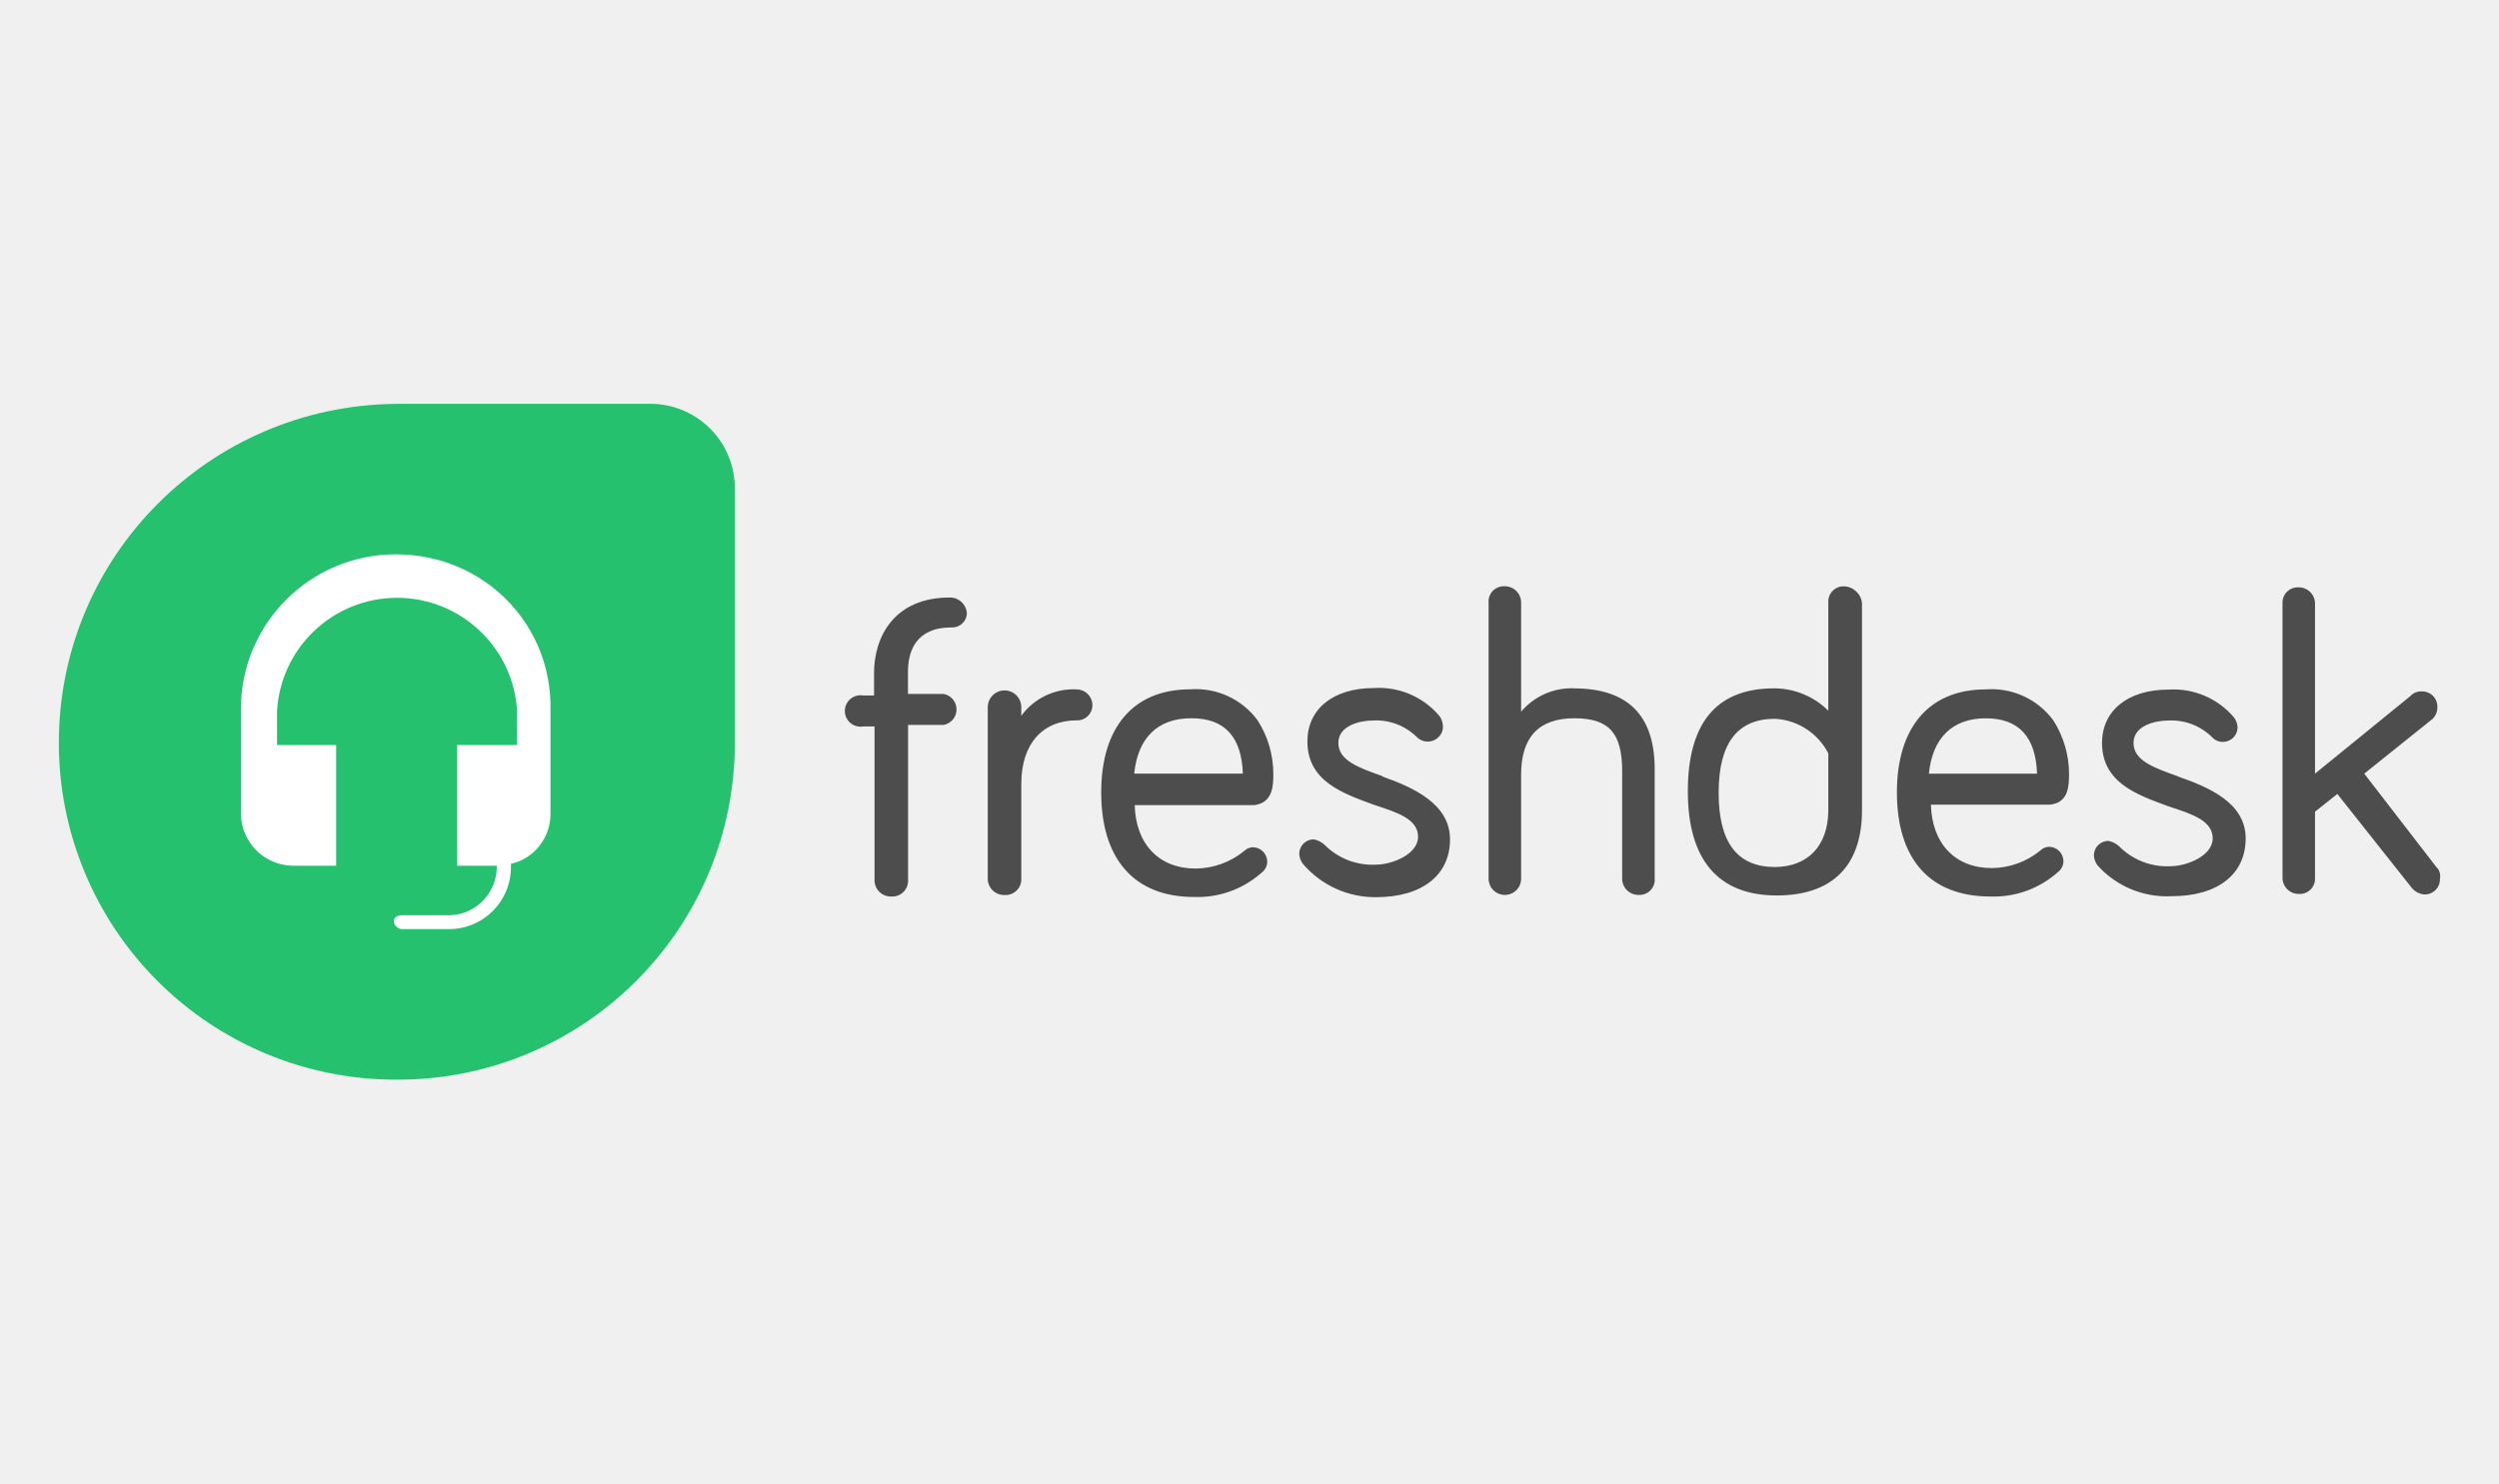
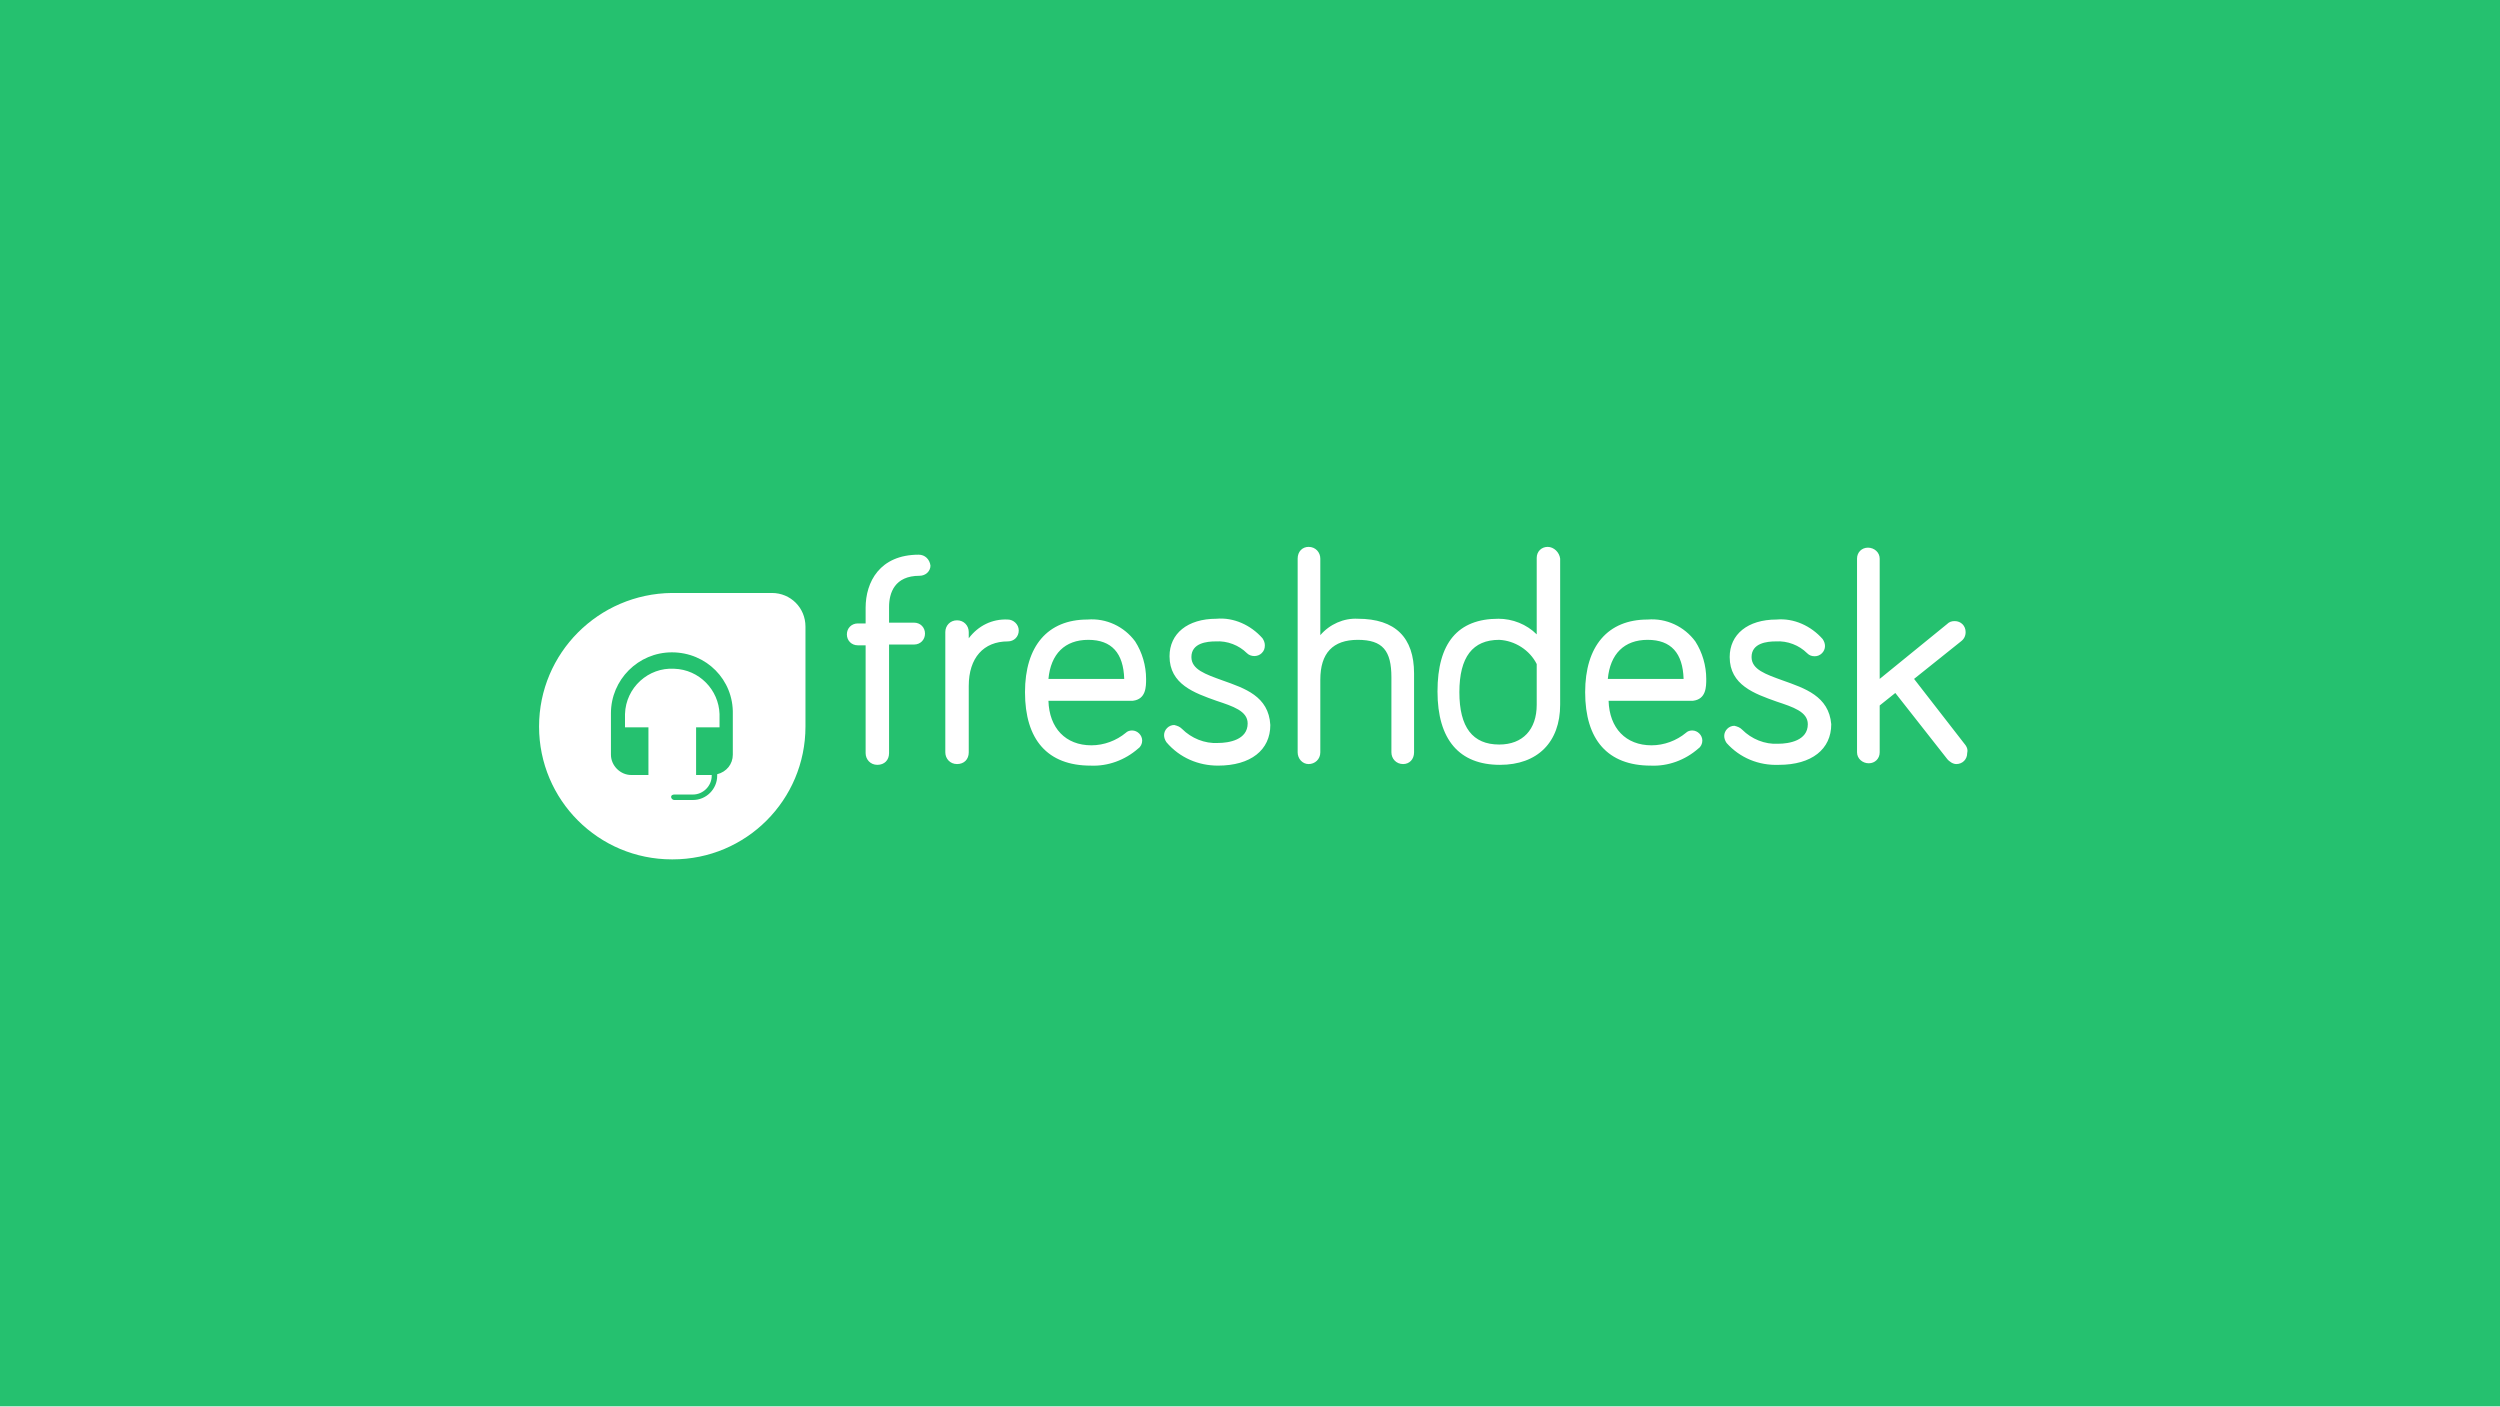
- <svg xmlns="http://www.w3.org/2000/svg" width="640" height="380" viewBox="0 0 120 60">
-   <path d="M117.03 36.07l-3.5-4.535 3.194-2.56c.204-.146.323-.383.317-.634a.73.73 0 0 0-.756-.756c-.203-.01-.4.07-.536.22l-4.584 3.73v-8.192a.78.78 0 0 0-.805-.756.73.73 0 0 0-.756.756v13.215a.78.78 0 0 0 .805.756.73.73 0 0 0 .756-.756v-3.194l1.073-.853 3.535 4.462a.9.9 0 0 0 .634.366.73.73 0 0 0 .756-.756.61.61 0 0 0-.122-.512zm-12.46-4.413c-1.17-.414-2.12-.756-2.12-1.6s1.073-1.073 1.658-1.073c.8-.043 1.56.25 2.12.805a.68.68 0 0 0 .536.22c.372-.013.67-.3.683-.683a.86.86 0 0 0-.17-.488 3.8 3.8 0 0 0-3.145-1.34c-1.975 0-3.194 1.024-3.194 2.56 0 1.926 1.707 2.5 3.194 3.048 1.122.366 2.12.683 2.12 1.536s-1.268 1.34-2.024 1.34c-.92.047-1.814-.3-2.463-.95a1.03 1.03 0 0 0-.536-.268c-.372.013-.67.3-.683.683a.86.86 0 0 0 .17.488 4.47 4.47 0 0 0 3.56 1.487c2.243 0 3.56-1.073 3.56-2.78s-1.78-2.463-3.267-2.975zm-9.216-2.78c1.6 0 2.4.902 2.463 2.658h-5.193c.17-1.707 1.122-2.658 2.73-2.658zm4 2.658a4.78 4.78 0 0 0-.756-2.56 3.68 3.68 0 0 0-3.243-1.487c-2.706 0-4.267 1.804-4.267 4.95s1.536 4.998 4.486 4.998c1.2.042 2.353-.378 3.243-1.17a.66.66 0 0 0 .268-.536c-.013-.372-.3-.67-.683-.683a.61.61 0 0 0-.414.171 3.73 3.73 0 0 1-2.341.853c-1.756 0-2.877-1.17-2.926-3.048h5.73c.902-.098.902-.95.902-1.487zm-14.12 4.485c-1.804 0-2.706-1.17-2.706-3.56s.902-3.56 2.706-3.56a3.07 3.07 0 0 1 2.56 1.658v2.78c-.024 1.658-.975 2.682-2.584 2.682zm3.316-13.483a.73.73 0 0 0-.756.756v5.218c-.694-.688-1.632-1.073-2.6-1.073q-4.145 0-4.145 4.95c0 3.316 1.487 4.998 4.267 4.998s4.096-1.536 4.096-4.096v-9.948a.9.9 0 0 0-.878-.805zm-12.947 4.9a3.17 3.17 0 0 0-2.56 1.122V23.34a.78.78 0 0 0-.805-.805.73.73 0 0 0-.756.805v13.215a.78.78 0 0 0 .756.805.78.78 0 0 0 .805-.805v-4.974q0-2.706 2.56-2.706c1.707 0 2.292.756 2.292 2.56v5.12a.78.78 0 0 0 .805.805.73.73 0 0 0 .756-.805V31.17c-.05-2.463-1.317-3.73-3.877-3.73zm-9.216 4.218c-1.17-.414-2.12-.756-2.12-1.6s1.073-1.073 1.658-1.073c.8-.043 1.56.25 2.12.805a.73.73 0 0 0 1.024 0 .68.68 0 0 0 .22-.536.86.86 0 0 0-.17-.488 3.8 3.8 0 0 0-3.145-1.34c-1.975 0-3.194 1.024-3.194 2.56 0 1.926 1.707 2.5 3.194 3.048 1.122.366 2.12.683 2.12 1.536s-1.268 1.34-2.024 1.34c-.92.047-1.814-.3-2.463-.95a1.03 1.03 0 0 0-.536-.268c-.372.013-.67.3-.683.683a.86.86 0 0 0 .17.488 4.56 4.56 0 0 0 3.511 1.609c2.243 0 3.56-1.073 3.56-2.78s-1.78-2.5-3.267-3.023zm-9.168-2.78c1.6 0 2.4.902 2.463 2.658h-5.218c.17-1.707 1.122-2.658 2.73-2.658zm3.926 2.658a4.78 4.78 0 0 0-.756-2.56 3.68 3.68 0 0 0-3.243-1.487c-2.706 0-4.267 1.804-4.267 4.95s1.536 5.023 4.462 5.023c1.2.042 2.353-.378 3.243-1.17a.66.66 0 0 0 .268-.536c-.013-.372-.3-.67-.683-.683a.61.61 0 0 0-.414.171 3.73 3.73 0 0 1-2.341.853c-1.756 0-2.877-1.17-2.926-3.048h5.754c.902-.122.902-.975.902-1.512zM51.7 27.488c-1.043-.053-2.042.424-2.658 1.268v-.414c0-.444-.36-.805-.805-.805s-.805.36-.805.805v8.217a.78.78 0 0 0 .805.805c.218.015.43-.066.585-.22s.234-.367.22-.585v-4.535c0-1.926 1.024-3.048 2.658-3.048a.73.73 0 0 0 .756-.756c-.013-.408-.348-.732-.756-.73zm-6.096-4.413c-2.658 0-3.633 1.877-3.633 3.633v1.073h-.512c-.298-.054-.6.075-.766.327s-.167.58 0 .833.468.38.766.327h.536v7.363a.78.78 0 0 0 .805.805c.218.015.43-.066.585-.22s.234-.367.22-.585v-7.437h1.707c.36-.065.62-.378.62-.744s-.26-.678-.62-.744H43.6v-1.073c0-.95.366-2.12 2.072-2.12a.71.71 0 0 0 .523-.18c.143-.128.227-.3.233-.502-.026-.425-.38-.757-.805-.756z" fill="#4d4d4d" />
-   <path d="M19 13.77h12.192a4.06 4.06 0 0 1 4.095 4.095v12.192a16.18 16.18 0 0 1-16.176 16.176h-.092a16.18 16.18 0 0 1-11.45-4.73 16.17 16.17 0 0 1-4.744-11.444c0-8.964 7.23-16.194 16.176-16.286z" fill="#25c16f" />
-   <path d="M19 21c-4.105 0-7.433 3.328-7.433 7.433v5.054a2.53 2.53 0 0 0 2.472 2.472h2.103v-5.8h-2.84v-1.623c.173-3.057 2.702-5.447 5.764-5.447s5.6 2.4 5.764 5.447v1.623h-2.877v5.8h1.9v.092c-.02 1.255-1.032 2.267-2.287 2.287h-2.27c-.184 0-.387.092-.387.277.01.2.177.378.387.387h2.287a2.97 2.97 0 0 0 2.951-2.951v-.184c1.12-.252 1.9-1.25 1.9-2.398v-4.943C26.537 24.338 23.217 21 19 21z" fill="#fff" />
+ <svg xmlns="http://www.w3.org/2000/svg" width="640px" height="360px" viewBox="0 0 640 360" version="1.1">
+   <g id="freshdesk/picture" stroke="none" stroke-width="1" fill="none" fill-rule="evenodd">
+     <rect id="Rectangle-Copy" fill="#25C16F" x="0" y="0" width="640" height="360" />
+     <g id="logo-fdesk-black" transform="translate(138, 140)">
+       <path d="M97.2,2 C87.2,2 83.6,9 83.6,15.6 L83.6,19.6 L81.6,19.6 C80,19.6 78.8,20.8 78.8,22.4 C78.8,24 80,25.2 81.6,25.2 L83.6,25.2 L83.6,52.8 C83.6,54.4 84.8,55.8 86.6,55.8 C88.4,55.8 89.6,54.6 89.6,52.8 L89.6,25 L96,25 C97.6,25 98.8,23.8 98.8,22.2 C98.8,20.6 97.6,19.4 96,19.4 L89.6,19.4 L89.6,15.4 C89.6,11.8 91,7.4 97.4,7.4 C99,7.4 100.2,6.2 100.2,4.8 C100,3.2 98.8,2 97.2,2 L97.2,2 Z M120,18.6 C116,18.4 112.4,20.2 110,23.4 L110,21.8 C110,20.2 108.8,18.8 107,18.8 C105.2,18.8 104,20.2 104,21.8 L104,52.6 C104,54.2 105.2,55.6 107,55.6 C108.8,55.6 110,54.4 110,52.6 L110,35.6 C110,28.4 113.8,24.2 120,24.2 C121.6,24.2 122.8,23 122.8,21.4 C122.8,19.8 121.4,18.6 120,18.6 Z M155.4,33.8 C155.4,30.4 154.4,27 152.6,24.2 C149.8,20.4 145.2,18.2 140.4,18.6 C130.2,18.6 124.4,25.4 124.4,37.2 C124.4,49.4 130.2,56 141.2,56 C145.6,56.2 150,54.6 153.4,51.6 C154,51.2 154.4,50.4 154.4,49.6 C154.4,48.2 153.2,47 151.8,47 C151.2,47 150.6,47.2 150.2,47.6 C147.8,49.6 144.6,50.8 141.4,50.8 C134.8,50.8 130.6,46.4 130.4,39.4 L152,39.4 C155.4,39 155.4,35.8 155.4,33.8 Z M140.6,23.8 C146.6,23.8 149.6,27.2 149.8,33.8 L130.4,33.8 C131,27.4 134.6,23.8 140.6,23.8 L140.6,23.8 Z M175,34.2 C170.6,32.6 167,31.4 167,28.2 C167,24.6 171,24.2 173.2,24.2 C176.2,24 179.2,25.2 181.2,27.2 C182.2,28.2 184,28.2 185,27.2 C185.6,26.6 185.8,26 185.8,25.2 C185.8,24.6 185.6,24 185.2,23.4 C182.2,20 177.8,18 173.4,18.4 C166,18.4 161.4,22.2 161.4,28 C161.4,35.2 167.8,37.4 173.4,39.4 C177.6,40.8 181.4,42 181.4,45.2 C181.4,49.4 176.6,50.2 173.8,50.2 C170.4,50.4 167,49 164.6,46.6 C164,46 163.4,45.8 162.6,45.6 C161.2,45.6 160,46.8 160,48.2 C160,48.8 160.2,49.4 160.6,50 C164,54 168.8,56 173.8,56 C182.2,56 187.2,52 187.2,45.6 C186.8,38.2 180.6,36.2 175,34.2 L175,34.2 Z M209.6,18.4 C206,18.2 202.4,19.8 200,22.6 L200,3 C200,1.4 198.8,0 197,0 C195.4,0 194.2,1.2 194.2,3 L194.2,52.6 C194.2,54.2 195.4,55.6 197,55.6 C198.6,55.6 200,54.4 200,52.6 L200,34 C200,27.2 203.2,23.8 209.6,23.8 C216,23.8 218.2,26.6 218.2,33.4 L218.2,52.6 C218.2,54.2 219.4,55.6 221.2,55.6 C222.8,55.6 224,54.4 224,52.6 L224,32.4 C224,23.2 219.2,18.4 209.6,18.4 Z M258.2,0 C256.6,0 255.4,1.2 255.4,2.8 L255.4,22.4 C252.8,19.8 249.2,18.4 245.6,18.4 C235.2,18.4 230,24.6 230,37 C230,49.4 235.6,55.8 246,55.8 C255.6,55.8 261.4,50 261.4,40.4 L261.4,3 C261.2,1.4 259.8,0 258.2,0 Z M245.8,50.6 C239,50.6 235.6,46.2 235.6,37.2 C235.6,28.2 239,23.8 245.8,23.8 C249.8,24 253.6,26.4 255.4,30 L255.4,40.4 C255.4,46.8 251.8,50.6 245.8,50.6 L245.8,50.6 Z M298.8,33.8 C298.8,30.4 297.8,27 296,24.2 C293.2,20.4 288.6,18.2 283.8,18.6 C273.6,18.6 267.8,25.4 267.8,37.2 C267.8,49.4 273.6,56 284.6,56 C289,56.2 293.4,54.6 296.8,51.6 C297.4,51.2 297.8,50.4 297.8,49.6 C297.8,48.2 296.6,47 295.2,47 C294.6,47 294,47.2 293.6,47.6 C291.2,49.6 288,50.8 284.8,50.8 C278.2,50.8 274,46.4 273.8,39.4 L295.4,39.4 C298.8,39 298.8,35.8 298.8,33.8 L298.8,33.8 Z M283.8,23.8 C289.8,23.8 292.8,27.2 293,33.8 L273.6,33.8 C274.2,27.4 277.8,23.8 283.8,23.8 Z M318.4,34.2 C314,32.6 310.4,31.4 310.4,28.2 C310.4,24.6 314.4,24.2 316.6,24.2 C319.6,24 322.6,25.2 324.6,27.2 C325.2,27.8 325.8,28 326.6,28 C328,28 329.2,26.8 329.2,25.4 C329.2,24.8 329,24.2 328.6,23.6 C325.6,20.2 321.2,18.2 316.8,18.6 C309.4,18.6 304.8,22.4 304.8,28.2 C304.8,35.4 311.2,37.6 316.8,39.6 C321,41 324.8,42.2 324.8,45.4 C324.8,49.6 320,50.4 317.2,50.4 C313.8,50.6 310.4,49.2 308,46.8 C307.4,46.2 306.8,46 306,45.8 C304.6,45.8 303.4,47 303.4,48.4 C303.4,49 303.6,49.6 304,50.2 C307.4,54 312.2,56 317.4,55.8 C325.8,55.8 330.8,51.8 330.8,45.4 C330.2,38.2 324,36.2 318.4,34.2 L318.4,34.2 Z M365.2,50.8 L352,33.8 L364,24.2 C364.8,23.6 365.2,22.8 365.2,21.8 C365.2,20.2 364,19 362.4,19 C361.6,19 361,19.2 360.4,19.8 L343.2,33.8 L343.2,3 C343.2,1.4 341.8,0.2 340.2,0.2 C338.6,0.2 337.4,1.4 337.4,3 L337.4,52.6 C337.4,54.2 338.8,55.4 340.4,55.4 C342,55.4 343.2,54.2 343.2,52.6 L343.2,40.6 L347.2,37.4 L360.4,54.2 C361,55 362,55.6 362.8,55.6 C364.4,55.6 365.6,54.4 365.6,52.8 C365.8,52 365.6,51.4 365.2,50.8 L365.2,50.8 Z" id="Shape" fill="#FFFFFF" fill-rule="nonzero" />
+       <line x1="68.2" y1="20.4" x2="68.2" y2="46" id="Path" />
+       <path d="M34,11.8 L59.6,11.8 C64.4,11.8 68.2,15.6 68.2,20.4 L68.2,46 C68.2,64.8 53,80 34.2,80 L34,80 C15.2,80 0,64.8 0,46 C0,27.2 15.2,12 34,11.8 Z" id="Path" fill="#FFFFFF" fill-rule="nonzero" />
+       <path d="M34,27 C25.4,27 18.4,34 18.4,42.6 L18.4,53.2 C18.4,56 20.8,58.4 23.6,58.4 L28,58.4 L28,46.2 L22,46.2 L22,42.8 C22.2,36 28,30.8 34.6,31.2 C41,31.4 46,36.6 46.2,42.8 L46.2,46.2 L40.2,46.2 L40.2,58.4 L44.2,58.4 L44.2,58.6 C44.2,61.2 42,63.4 39.4,63.4 L34.6,63.4 C34.2,63.4 33.8,63.6 33.8,64 C33.8,64.4 34.2,64.8 34.6,64.8 L39.4,64.8 C42.8,64.8 45.6,62 45.6,58.6 L45.6,58.2 C48,57.6 49.6,55.6 49.6,53.2 L49.6,42.8 C49.8,34 42.8,27 34,27 L34,27 Z" id="Path" fill="#25C16F" fill-rule="nonzero" />
+     </g>
+   </g>
</svg>
